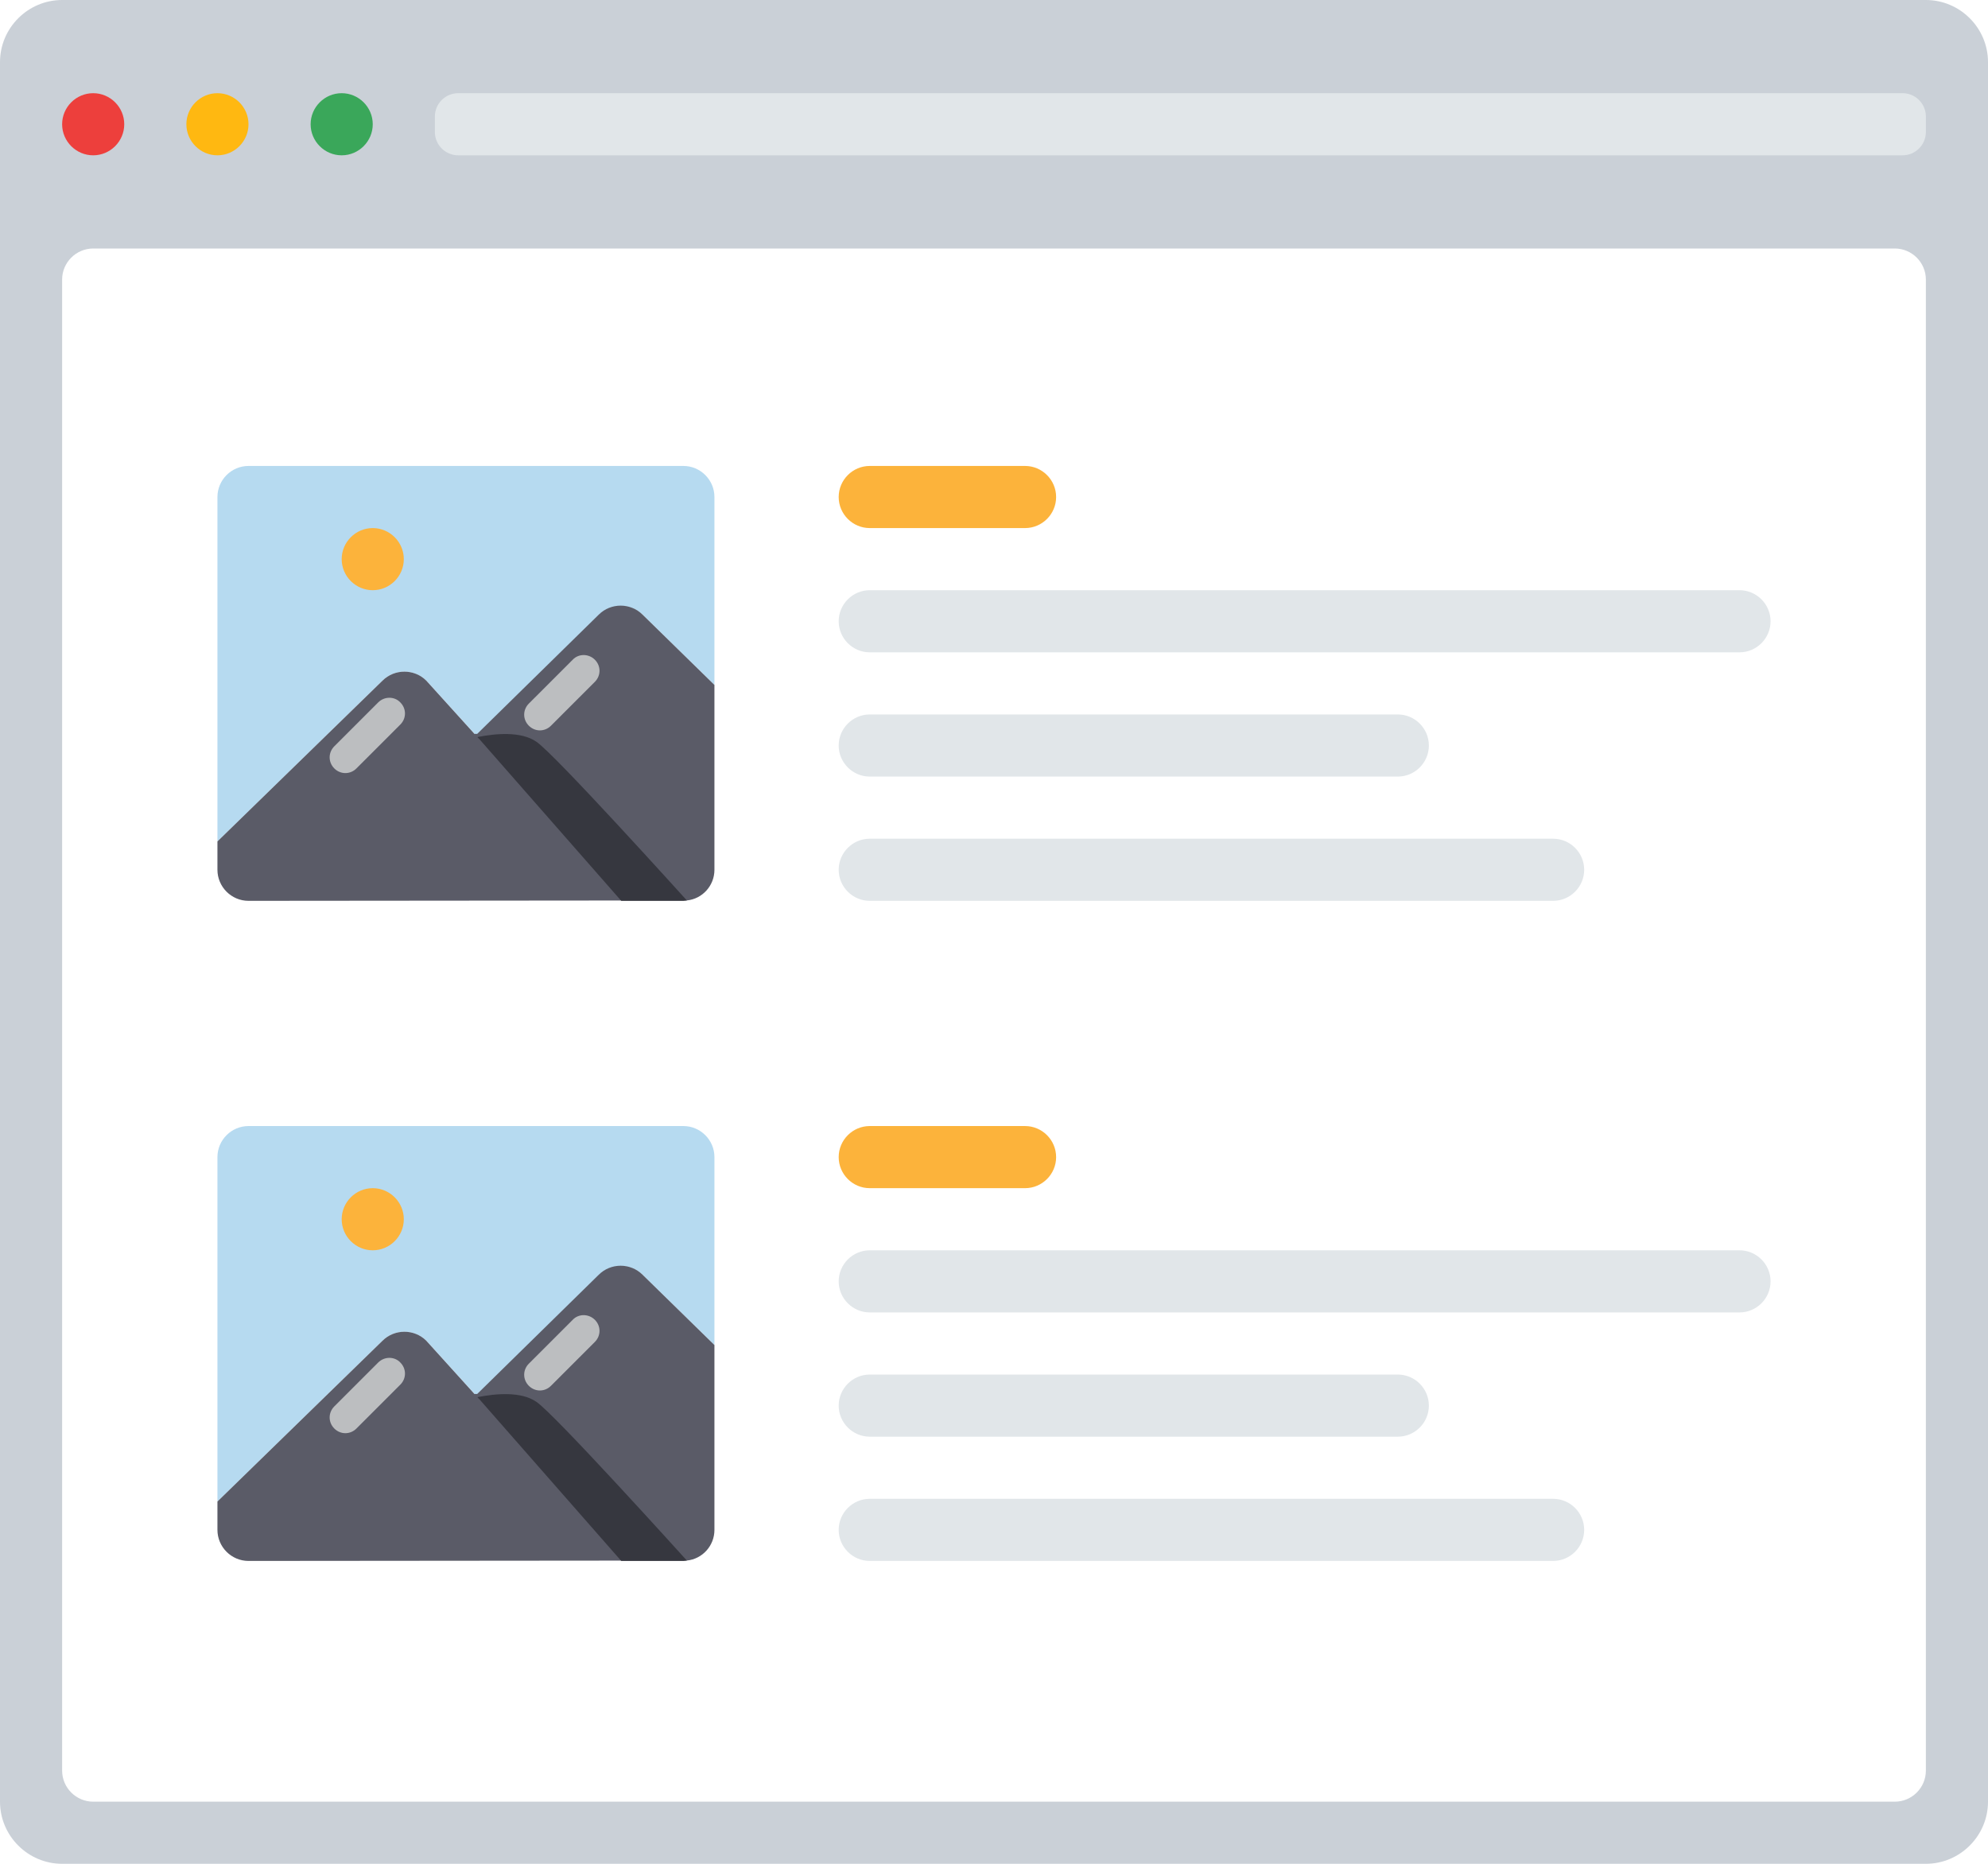
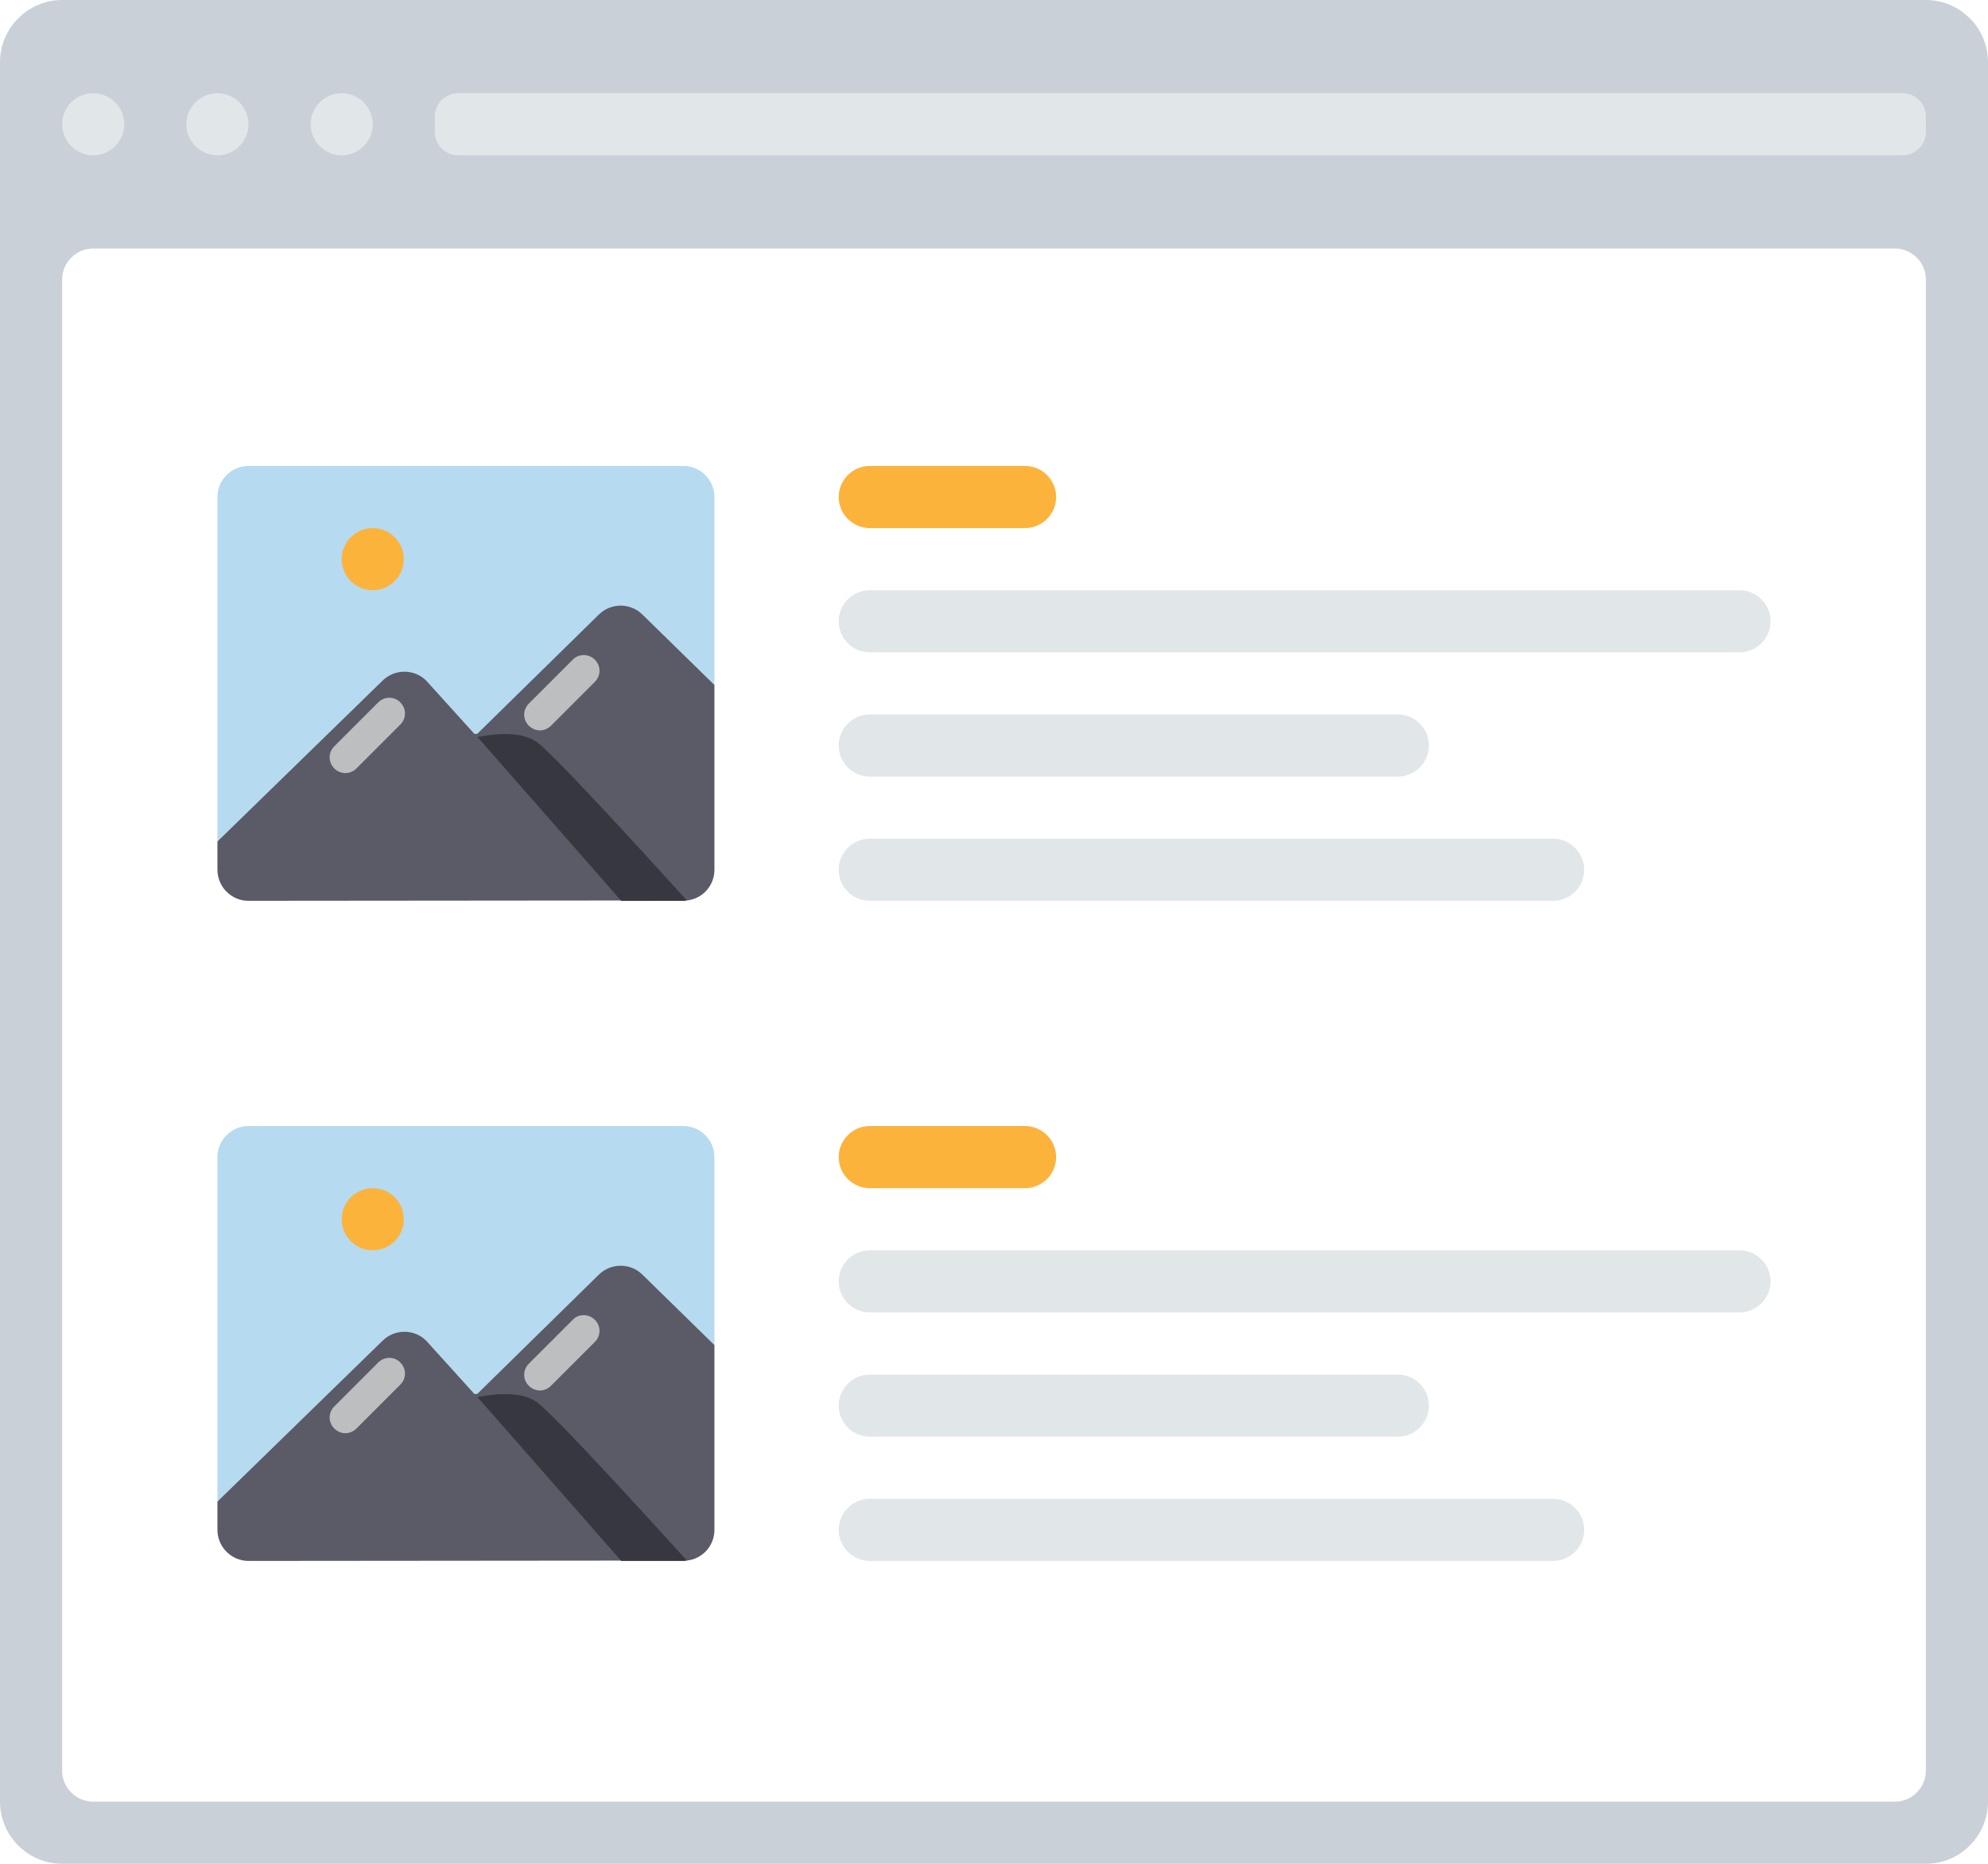
- <svg xmlns="http://www.w3.org/2000/svg" width="100%" height="100%" viewBox="0 0 512 480" version="1.1" xml:space="preserve" style="fill-rule:evenodd;clip-rule:evenodd;stroke-linejoin:round;stroke-miterlimit:1.414;">
+ <svg xmlns="http://www.w3.org/2000/svg" width="100%" height="100%" viewBox="0 0 512 480" version="1.1" xml:space="preserve" style="fill-rule:evenodd;clip-rule:evenodd;stroke-linejoin:round;stroke-miterlimit:2;">
  <g>
    <path d="M496,0L16,0C7.2,0 0,7.2 0,16L0,464C0,472.8 7.2,480 16,480L496,480C504.8,480 512,472.8 512,464L512,16C512,7.2 504.8,0 496,0ZM496,456C496,460.4 492.4,464 488,464L24,464C19.6,464 16,460.4 16,456L16,72C16,67.6 19.6,64 24,64L488,64C492.4,64 496,67.6 496,72L496,456Z" style="fill:rgb(202,208,215);fill-rule:nonzero;" />
    <path d="M490,40L118,40C114.7,40 112,37.3 112,34L112,30C112,26.7 114.7,24 118,24L490,24C493.3,24 496,26.7 496,30L496,34C496,37.3 493.3,40 490,40Z" style="fill:rgb(225,230,233);fill-rule:nonzero;" />
-     <path d="M24,40C19.6,40 16,36.4 16,32C16,27.6 19.6,24 24,24C28.4,24 32,27.6 32,32C32,36.4 28.4,40 24,40Z" style="fill:rgb(237,63,60);" />
-     <path d="M64,32C64,27.6 60.4,24 56,24C51.6,24 48,27.6 48,32C48,36.4 51.6,40 56,40C60.4,40 64,36.4 64,32Z" style="fill:rgb(255,184,17);" />
-     <path d="M96,32C96,27.6 92.4,24 88,24C83.6,24 80,27.6 80,32C80,36.4 83.6,40 88,40C92.4,40 96,36.4 96,32Z" style="fill:rgb(58,167,90);" />
+     <path d="M24,40C19.6,40 16,36.4 16,32C16,27.6 19.6,24 24,24C28.4,24 32,27.6 32,32C32,36.4 28.4,40 24,40Z" style="fill:rgb(225,230,233);" />
+     <path d="M64,32C64,27.6 60.4,24 56,24C51.6,24 48,27.6 48,32C48,36.4 51.6,40 56,40C60.4,40 64,36.4 64,32Z" style="fill:rgb(225,230,233);" />
+     <path d="M96,32C96,27.6 92.4,24 88,24C83.6,24 80,27.6 80,32C80,36.4 83.6,40 88,40C92.4,40 96,36.4 96,32Z" style="fill:rgb(225,230,233);" />
  </g>
  <path d="M98.5,175.3L56,216.7L56,128C56,123.6 59.6,120 64,120L176,120C180.4,120 184,123.6 184,128L184,176.4L165.6,158.4C162.5,155.3 157.4,155.3 154.3,158.4L122.6,189.4L109.9,175.4C106.7,172.2 101.6,172.2 98.5,175.3Z" style="fill:rgb(182,218,240);fill-rule:nonzero;" />
  <path d="M184,176.4L184,224C184,228.1 180.9,231.5 176.9,231.9L64,232C59.6,232 56,228.4 56,224L56,216.7L98.5,175.3C101.6,172.2 106.7,172.2 109.8,175.3L122.2,189L122.9,189L154.2,158.3C157.3,155.2 162.4,155.2 165.5,158.3L184,176.4Z" style="fill:rgb(90,91,103);fill-rule:nonzero;" />
  <path d="M103.1,180.9C104.7,182.5 104.7,185 103.1,186.6L91.8,197.9C90.2,199.5 87.7,199.5 86.1,197.9C84.5,196.3 84.5,193.8 86.1,192.2L97.4,180.9C99,179.3 101.6,179.3 103.1,180.9ZM147.5,169.9L136.2,181.2C134.6,182.8 134.6,185.3 136.2,186.9C137.8,188.5 140.3,188.5 141.9,186.9L153.2,175.6C154.8,174 154.8,171.5 153.2,169.9C151.6,168.3 149,168.3 147.5,169.9Z" style="fill:rgb(188,190,192);fill-rule:nonzero;" />
  <path d="M176.9,231.9C176.6,231.9 176.3,232 176,232L161.2,232L160,232L123.5,190.4L123,189.9L123.1,189.8C127.6,188.9 134.2,188.3 138.1,191C142.6,193.9 175.8,230.7 176.9,231.9Z" style="fill:rgb(54,55,63);fill-rule:nonzero;" />
  <path d="M96,152C91.6,152 88,148.4 88,144C88,139.6 91.6,136 96,136C100.4,136 104,139.6 104,144C104,148.4 100.4,152 96,152Z" style="fill:rgb(252,179,59);fill-rule:nonzero;" />
  <path d="M264,136L224,136C219.6,136 216,132.4 216,128C216,123.6 219.6,120 224,120L264,120C268.4,120 272,123.6 272,128C272,132.4 268.4,136 264,136Z" style="fill:rgb(252,179,59);fill-rule:nonzero;" />
  <path d="M448,168L224,168C219.6,168 216,164.4 216,160C216,155.6 219.6,152 224,152L448,152C452.4,152 456,155.6 456,160C456,164.4 452.4,168 448,168ZM224,200L360,200C364.4,200 368,196.4 368,192C368,187.6 364.4,184 360,184L224,184C219.6,184 216,187.6 216,192C216,196.4 219.6,200 224,200ZM408,224C408,219.6 404.4,216 400,216L224,216C219.6,216 216,219.6 216,224C216,228.4 219.6,232 224,232L400,232C404.4,232 408,228.4 408,224Z" style="fill:rgb(225,230,233);fill-rule:nonzero;" />
  <g transform="matrix(1,0,0,1,0,170)">
    <path d="M98.5,175.3L56,216.7L56,128C56,123.6 59.6,120 64,120L176,120C180.4,120 184,123.6 184,128L184,176.4L165.6,158.4C162.5,155.3 157.4,155.3 154.3,158.4L122.6,189.4L109.9,175.4C106.7,172.2 101.6,172.2 98.5,175.3Z" style="fill:rgb(182,218,240);fill-rule:nonzero;" />
  </g>
  <g transform="matrix(1,0,0,1,0,170)">
    <path d="M184,176.4L184,224C184,228.1 180.9,231.5 176.9,231.9L64,232C59.6,232 56,228.4 56,224L56,216.7L98.5,175.3C101.6,172.2 106.7,172.2 109.8,175.3L122.2,189L122.9,189L154.2,158.3C157.3,155.2 162.4,155.2 165.5,158.3L184,176.4Z" style="fill:rgb(90,91,103);fill-rule:nonzero;" />
  </g>
  <g transform="matrix(1,0,0,1,0,170)">
    <path d="M103.1,180.9C104.7,182.5 104.7,185 103.1,186.6L91.8,197.9C90.2,199.5 87.7,199.5 86.1,197.9C84.5,196.3 84.5,193.8 86.1,192.2L97.4,180.9C99,179.3 101.6,179.3 103.1,180.9ZM147.5,169.9L136.2,181.2C134.6,182.8 134.6,185.3 136.2,186.9C137.8,188.5 140.3,188.5 141.9,186.9L153.2,175.6C154.8,174 154.8,171.5 153.2,169.9C151.6,168.3 149,168.3 147.5,169.9Z" style="fill:rgb(188,190,192);fill-rule:nonzero;" />
  </g>
  <g transform="matrix(1,0,0,1,0,170)">
    <path d="M176.9,231.9C176.6,231.9 176.3,232 176,232L161.2,232L160,232L123.5,190.4L123,189.9L123.1,189.8C127.6,188.9 134.2,188.3 138.1,191C142.6,193.9 175.8,230.7 176.9,231.9Z" style="fill:rgb(54,55,63);fill-rule:nonzero;" />
  </g>
  <g transform="matrix(1,0,0,1,0,170)">
    <path d="M96,152C91.6,152 88,148.4 88,144C88,139.6 91.6,136 96,136C100.4,136 104,139.6 104,144C104,148.4 100.4,152 96,152Z" style="fill:rgb(252,179,59);fill-rule:nonzero;" />
  </g>
  <g transform="matrix(1,0,0,1,0,170)">
    <path d="M264,136L224,136C219.6,136 216,132.4 216,128C216,123.6 219.6,120 224,120L264,120C268.4,120 272,123.6 272,128C272,132.4 268.4,136 264,136Z" style="fill:rgb(252,179,59);fill-rule:nonzero;" />
  </g>
  <g transform="matrix(1,0,0,1,0,170)">
    <path d="M448,168L224,168C219.6,168 216,164.4 216,160C216,155.6 219.6,152 224,152L448,152C452.4,152 456,155.6 456,160C456,164.4 452.4,168 448,168ZM224,200L360,200C364.4,200 368,196.4 368,192C368,187.6 364.4,184 360,184L224,184C219.6,184 216,187.6 216,192C216,196.4 219.6,200 224,200ZM408,224C408,219.6 404.4,216 400,216L224,216C219.6,216 216,219.6 216,224C216,228.4 219.6,232 224,232L400,232C404.4,232 408,228.4 408,224Z" style="fill:rgb(225,230,233);fill-rule:nonzero;" />
  </g>
</svg>
